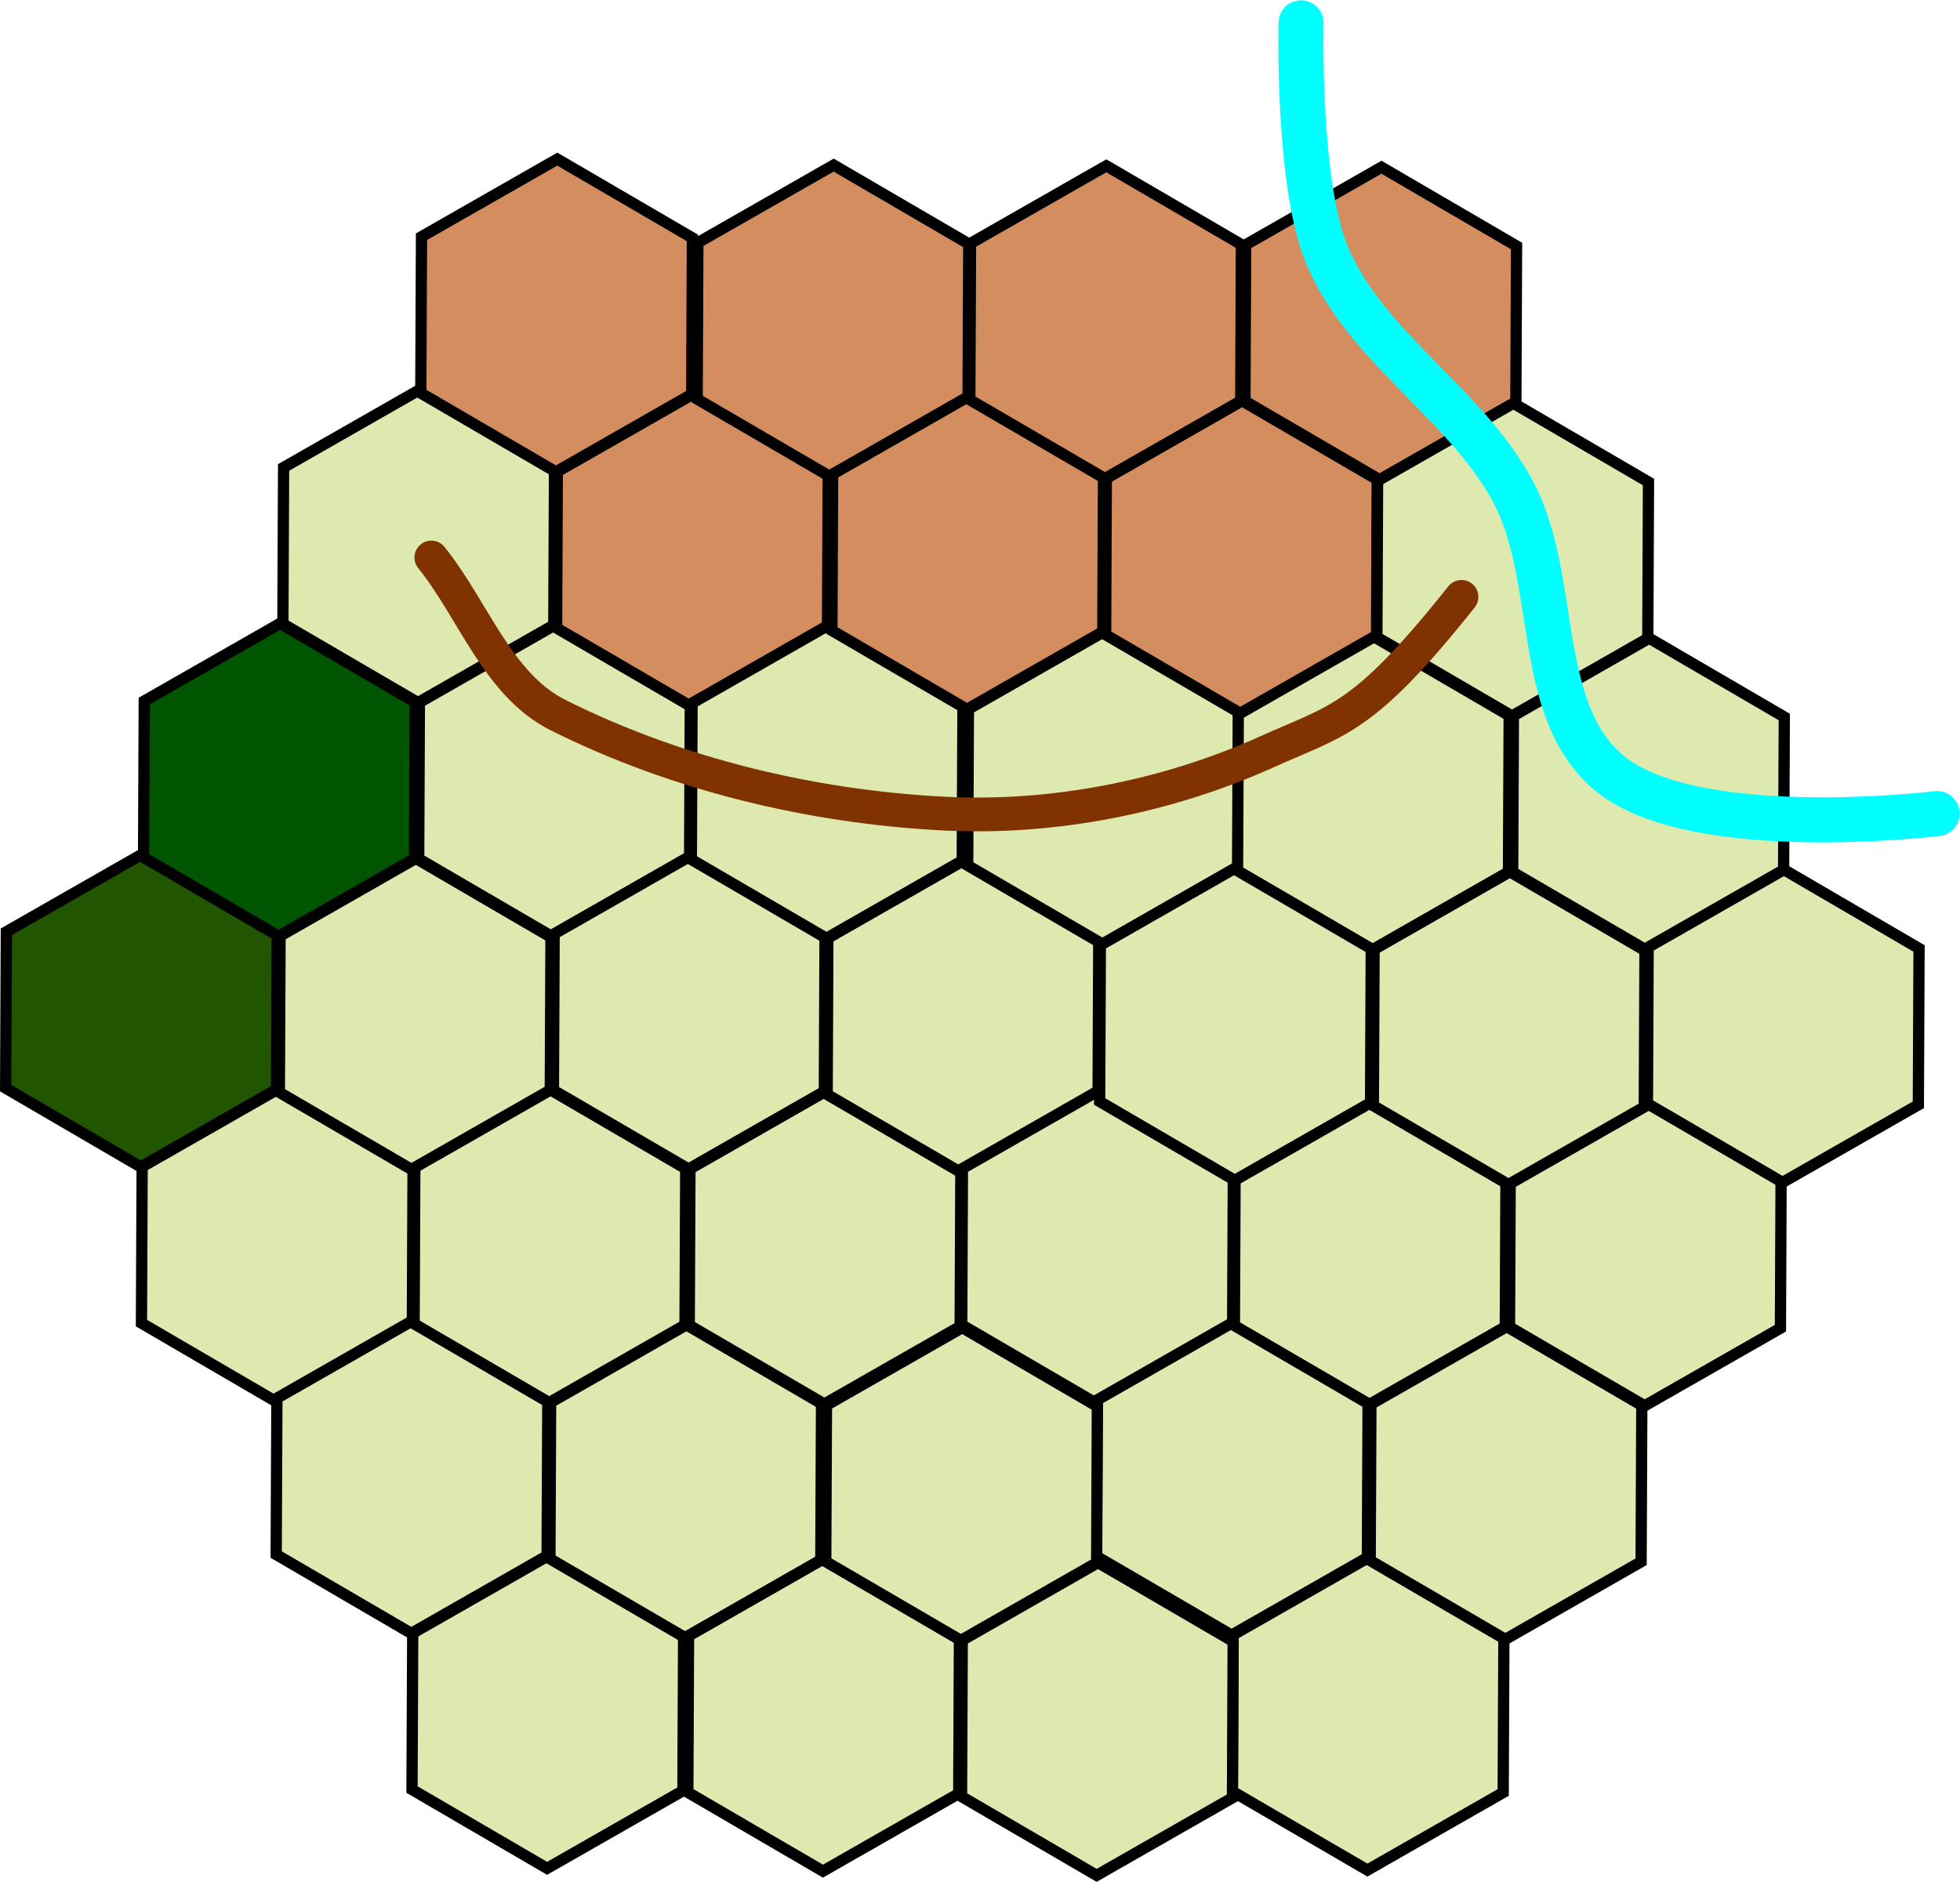
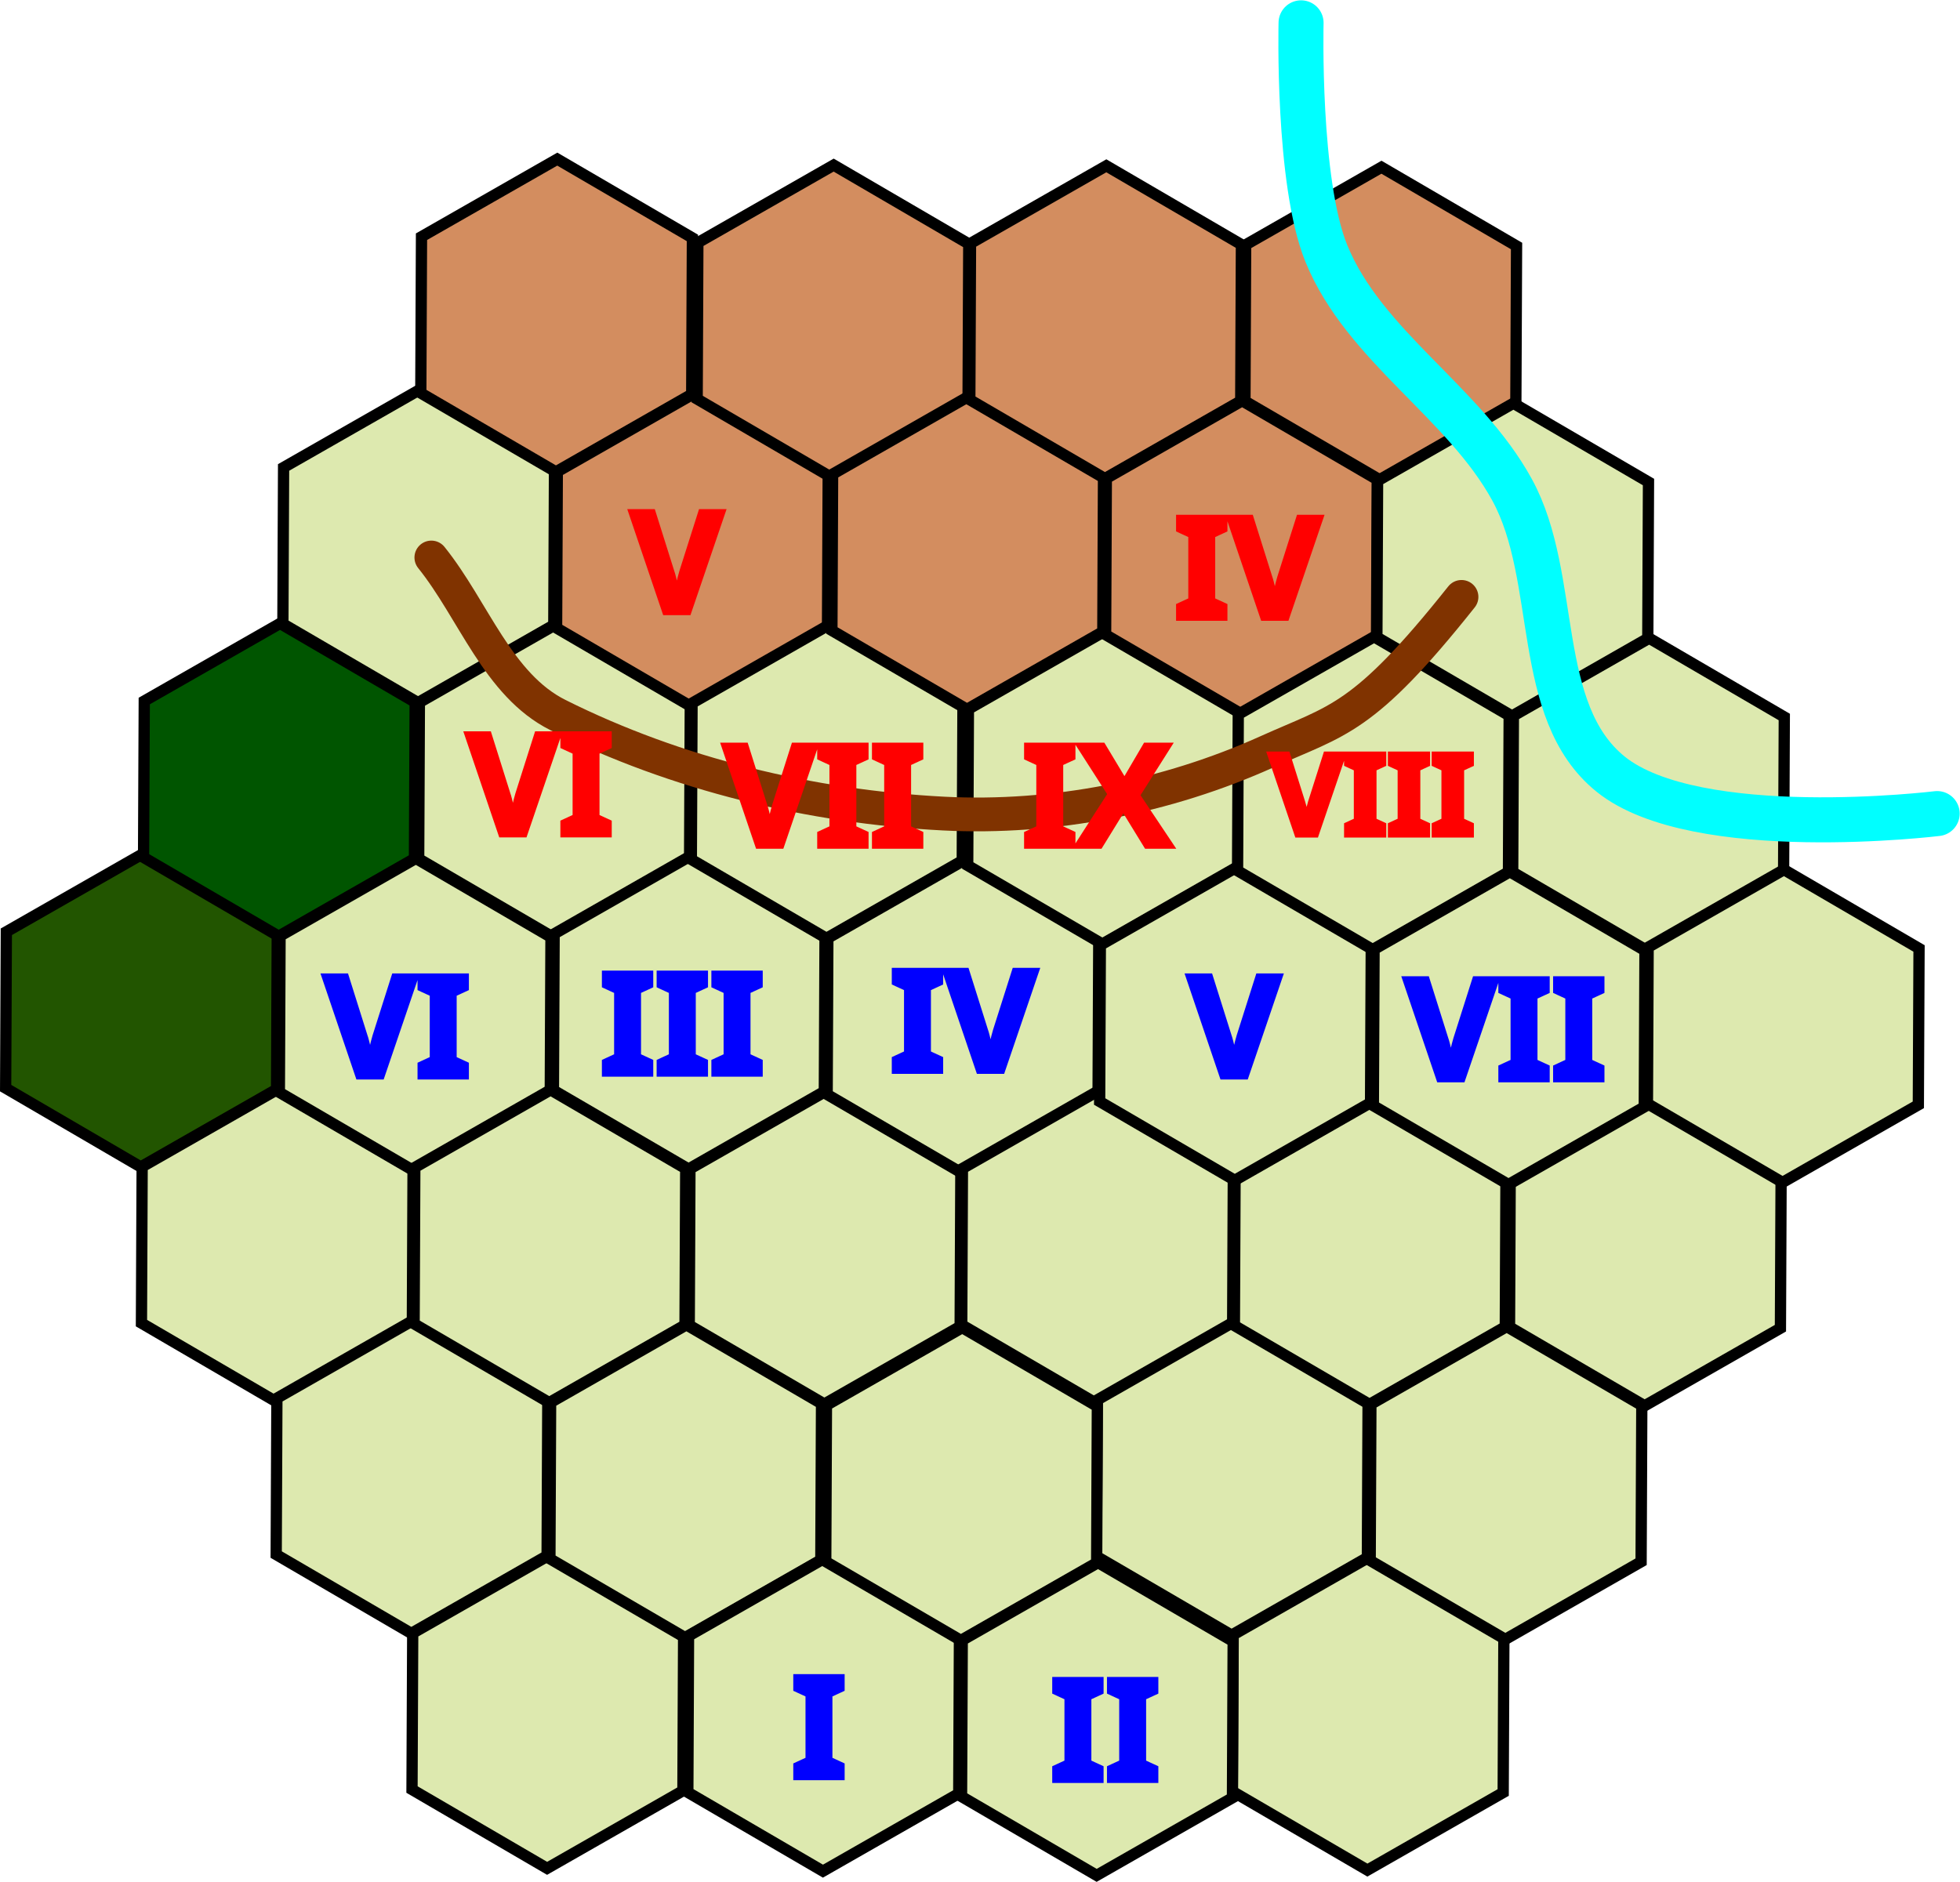
<svg xmlns="http://www.w3.org/2000/svg" width="98.265mm" height="94.367mm" viewBox="0 0 348.183 334.371" id="svg2" version="1.1">
  <defs id="defs4" />
  <g id="layer1" transform="translate(-305.8731,-213.3053)">
    <path style="fill:#225500;fill-opacity:1;fill-rule:evenodd;stroke:#000000;stroke-width:2;stroke-linecap:butt;stroke-linejoin:miter;stroke-miterlimit:4;stroke-dasharray:none;stroke-dashoffset:0" id="path4138" d="m 355,406.862 -24.124,13.785 -24,-14 0.124,-27.785 24.124,-13.785 24,14 z" />
    <path style="fill:#005500;fill-opacity:1;fill-rule:evenodd;stroke:#000000;stroke-width:2;stroke-linecap:butt;stroke-linejoin:miter;stroke-miterlimit:4;stroke-dasharray:none;stroke-dashoffset:0" id="path4138-3" d="m 379.5,365.862 -24.124,13.785 -24,-14 0.124,-27.785 24.124,-13.785 24,14 z" />
    <path style="fill:#dde9af;fill-opacity:1;fill-rule:evenodd;stroke:#000000;stroke-width:2;stroke-linecap:butt;stroke-linejoin:miter;stroke-miterlimit:4;stroke-dasharray:none;stroke-dashoffset:0" id="path4138-6" d="m 404.25,324.362 -24.124,13.785 -24,-14 0.124,-27.785 24.124,-13.785 24,14 z" />
    <path style="fill:#d38d5f;fill-opacity:1;fill-rule:evenodd;stroke:#000000;stroke-width:2;stroke-linecap:butt;stroke-linejoin:miter;stroke-miterlimit:4;stroke-dasharray:none;stroke-dashoffset:0" id="path4138-3-7" d="m 428.75,283.362 -24.124,13.785 -24,-14 0.124,-27.785 24.124,-13.785 24,14 z" />
    <path style="fill:#dde9af;fill-opacity:1;fill-rule:evenodd;stroke:#000000;stroke-width:2;stroke-linecap:butt;stroke-linejoin:miter;stroke-miterlimit:4;stroke-dasharray:none;stroke-dashoffset:0" id="path4138-5" d="m 379.125,448.612 -24.124,13.785 -24,-14 0.124,-27.785 24.124,-13.785 24,14 z" />
    <path style="fill:#dde9af;fill-opacity:1;fill-rule:evenodd;stroke:#000000;stroke-width:2;stroke-linecap:butt;stroke-linejoin:miter;stroke-miterlimit:4;stroke-dasharray:none;stroke-dashoffset:0" id="path4138-3-3" d="m 403.625,407.612 -24.124,13.785 -24,-14 0.124,-27.785 24.124,-13.785 24,14 z" />
    <path style="fill:#dde9af;fill-opacity:1;fill-rule:evenodd;stroke:#000000;stroke-width:2;stroke-linecap:butt;stroke-linejoin:miter;stroke-miterlimit:4;stroke-dasharray:none;stroke-dashoffset:0" id="path4138-6-5" d="m 428.375,366.112 -24.124,13.785 -24,-14 0.124,-27.785 24.124,-13.785 24,14 z" />
    <path style="fill:#d38d5f;fill-opacity:1;fill-rule:evenodd;stroke:#000000;stroke-width:2;stroke-linecap:butt;stroke-linejoin:miter;stroke-miterlimit:4;stroke-dasharray:none;stroke-dashoffset:0" id="path4138-3-7-6" d="m 452.875,325.112 -24.124,13.785 -24,-14 0.124,-27.785 24.124,-13.785 24,14 z" />
    <path style="fill:#dde9af;fill-opacity:1;fill-rule:evenodd;stroke:#000000;stroke-width:2;stroke-linecap:butt;stroke-linejoin:miter;stroke-miterlimit:4;stroke-dasharray:none;stroke-dashoffset:0" id="path4138-0" d="m 403.062,489.737 -24.124,13.785 -24,-14 0.124,-27.785 24.124,-13.785 24,14 z" />
    <path style="fill:#dde9af;fill-opacity:1;fill-rule:evenodd;stroke:#000000;stroke-width:2;stroke-linecap:butt;stroke-linejoin:miter;stroke-miterlimit:4;stroke-dasharray:none;stroke-dashoffset:0" id="path4138-3-2" d="m 427.562,448.737 -24.124,13.785 -24,-14 0.124,-27.785 24.124,-13.785 24,14 z" />
    <path style="fill:#dde9af;fill-opacity:1;fill-rule:evenodd;stroke:#000000;stroke-width:2;stroke-linecap:butt;stroke-linejoin:miter;stroke-miterlimit:4;stroke-dasharray:none;stroke-dashoffset:0" id="path4138-6-3" d="m 452.312,407.237 -24.124,13.785 -24,-14 0.124,-27.785 24.124,-13.785 24,14 z" />
    <path style="fill:#dde9af;fill-opacity:1;fill-rule:evenodd;stroke:#000000;stroke-width:2;stroke-linecap:butt;stroke-linejoin:miter;stroke-miterlimit:4;stroke-dasharray:none;stroke-dashoffset:0" id="path4138-3-7-7" d="m 476.812,366.237 -24.124,13.785 -24,-14 0.124,-27.785 24.124,-13.785 24,14 z" />
    <path style="fill:#dde9af;fill-opacity:1;fill-rule:evenodd;stroke:#000000;stroke-width:2;stroke-linecap:butt;stroke-linejoin:miter;stroke-miterlimit:4;stroke-dasharray:none;stroke-dashoffset:0" id="path4138-5-5" d="m 427.188,531.487 -24.124,13.785 -24,-14 0.124,-27.785 24.124,-13.785 24,14 z" />
    <path style="fill:#dde9af;fill-opacity:1;fill-rule:evenodd;stroke:#000000;stroke-width:2;stroke-linecap:butt;stroke-linejoin:miter;stroke-miterlimit:4;stroke-dasharray:none;stroke-dashoffset:0" id="path4138-3-3-9" d="m 451.688,490.487 -24.124,13.785 -24,-14 0.124,-27.785 24.124,-13.785 24,14 z" />
    <path style="fill:#dde9af;fill-opacity:1;fill-rule:evenodd;stroke:#000000;stroke-width:2;stroke-linecap:butt;stroke-linejoin:miter;stroke-miterlimit:4;stroke-dasharray:none;stroke-dashoffset:0" id="path4138-6-5-2" d="m 476.438,448.987 -24.124,13.785 -24,-14 0.124,-27.785 24.124,-13.785 24,14 z" />
    <path style="fill:#dde9af;fill-opacity:1;fill-rule:evenodd;stroke:#000000;stroke-width:2;stroke-linecap:butt;stroke-linejoin:miter;stroke-miterlimit:4;stroke-dasharray:none;stroke-dashoffset:0" id="path4138-3-7-6-2" d="m 500.938,407.987 -24.124,13.785 -24,-14 0.124,-27.785 24.124,-13.785 24,14 z" />
    <path style="fill:#d38d5f;fill-opacity:1;fill-rule:evenodd;stroke:#000000;stroke-width:2;stroke-linecap:butt;stroke-linejoin:miter;stroke-miterlimit:4;stroke-dasharray:none;stroke-dashoffset:0" id="path4138-5-8" d="m 477.844,284.425 -24.124,13.785 -24,-14 0.124,-27.785 24.124,-13.785 24,14 z" />
    <path style="fill:#d38d5f;fill-opacity:1;fill-rule:evenodd;stroke:#000000;stroke-width:2;stroke-linecap:butt;stroke-linejoin:miter;stroke-miterlimit:4;stroke-dasharray:none;stroke-dashoffset:0" id="path4138-0-9" d="m 501.781,325.55 -24.124,13.785 -24,-14 0.124,-27.785 24.124,-13.785 24,14 z" />
    <path style="fill:#d38d5f;fill-opacity:1;fill-rule:evenodd;stroke:#000000;stroke-width:2;stroke-linecap:butt;stroke-linejoin:miter;stroke-miterlimit:4;stroke-dasharray:none;stroke-dashoffset:0" id="path4138-3-2-7" d="m 526.281,284.55 -24.124,13.785 -24,-14 0.124,-27.785 24.124,-13.785 24,14 z" />
    <path style="fill:#dde9af;fill-opacity:1;fill-rule:evenodd;stroke:#000000;stroke-width:2;stroke-linecap:butt;stroke-linejoin:miter;stroke-miterlimit:4;stroke-dasharray:none;stroke-dashoffset:0" id="path4138-5-5-3" d="m 525.906,367.3 -24.124,13.785 -24,-14 0.124,-27.785 24.124,-13.785 24,14 z" />
    <path style="fill:#d38d5f;fill-opacity:1;fill-rule:evenodd;stroke:#000000;stroke-width:2;stroke-linecap:butt;stroke-linejoin:miter;stroke-miterlimit:4;stroke-dasharray:none;stroke-dashoffset:0" id="path4138-3-3-9-6" d="m 550.406,326.3 -24.124,13.785 -24,-14 0.124,-27.785 24.124,-13.785 24,14 z" />
    <path style="fill:#d38d5f;fill-opacity:1;fill-rule:evenodd;stroke:#000000;stroke-width:2;stroke-linecap:butt;stroke-linejoin:miter;stroke-miterlimit:4;stroke-dasharray:none;stroke-dashoffset:0" id="path4138-6-5-2-1" d="m 575.156,284.8 -24.124,13.785 -24,-14 0.124,-27.785 24.124,-13.785 24,14 z" />
    <path style="fill:#dde9af;fill-opacity:1;fill-rule:evenodd;stroke:#000000;stroke-width:2;stroke-linecap:butt;stroke-linejoin:miter;stroke-miterlimit:4;stroke-dasharray:none;stroke-dashoffset:0" id="path4138-5-2" d="m 524.844,448.925 -24.124,13.785 -24,-14 0.124,-27.785 24.124,-13.785 24,14 z" />
    <path style="fill:#dde9af;fill-opacity:1;fill-rule:evenodd;stroke:#000000;stroke-width:2;stroke-linecap:butt;stroke-linejoin:miter;stroke-miterlimit:4;stroke-dasharray:none;stroke-dashoffset:0" id="path4138-0-93" d="m 548.781,490.05 -24.124,13.785 -24,-14 0.124,-27.785 24.124,-13.785 24,14 z" />
    <path style="fill:#dde9af;fill-opacity:1;fill-rule:evenodd;stroke:#000000;stroke-width:2;stroke-linecap:butt;stroke-linejoin:miter;stroke-miterlimit:4;stroke-dasharray:none;stroke-dashoffset:0" id="path4138-3-2-1" d="m 573.281,449.05 -24.124,13.785 -24,-14 0.124,-27.785 24.124,-13.785 24,14 z" />
    <path style="fill:#dde9af;fill-opacity:1;fill-rule:evenodd;stroke:#000000;stroke-width:2;stroke-linecap:butt;stroke-linejoin:miter;stroke-miterlimit:4;stroke-dasharray:none;stroke-dashoffset:0" id="path4138-5-5-9" d="m 572.906,531.8 -24.124,13.785 -24,-14 0.124,-27.785 24.124,-13.785 24,14 z" />
    <path style="fill:#dde9af;fill-opacity:1;fill-rule:evenodd;stroke:#000000;stroke-width:2;stroke-linecap:butt;stroke-linejoin:miter;stroke-miterlimit:4;stroke-dasharray:none;stroke-dashoffset:0" id="path4138-3-3-9-4" d="m 597.406,490.8 -24.124,13.785 -24,-14 0.124,-27.785 24.124,-13.785 24,14 z" />
    <path style="fill:#dde9af;fill-opacity:1;fill-rule:evenodd;stroke:#000000;stroke-width:2;stroke-linecap:butt;stroke-linejoin:miter;stroke-miterlimit:4;stroke-dasharray:none;stroke-dashoffset:0" id="path4138-6-5-2-7" d="m 622.156,449.3 -24.124,13.785 -24,-14 0.124,-27.785 24.124,-13.785 24,14 z" />
    <path style="fill:#dde9af;fill-opacity:1;fill-rule:evenodd;stroke:#000000;stroke-width:2;stroke-linecap:butt;stroke-linejoin:miter;stroke-miterlimit:4;stroke-dasharray:none;stroke-dashoffset:0" id="path4138-6-0" d="m 476.188,531.987 -24.124,13.785 -24,-14 0.124,-27.785 24.124,-13.785 24,14 z" />
    <path style="fill:#dde9af;fill-opacity:1;fill-rule:evenodd;stroke:#000000;stroke-width:2;stroke-linecap:butt;stroke-linejoin:miter;stroke-miterlimit:4;stroke-dasharray:none;stroke-dashoffset:0" id="path4138-3-7-3" d="m 500.688,490.987 -24.124,13.785 -24,-14 0.124,-27.785 24.124,-13.785 24,14 z" />
    <path style="fill:#dde9af;fill-opacity:1;fill-rule:evenodd;stroke:#000000;stroke-width:2;stroke-linecap:butt;stroke-linejoin:miter;stroke-miterlimit:4;stroke-dasharray:none;stroke-dashoffset:0" id="path4138-3-7-6-6" d="m 524.812,532.737 -24.124,13.785 -24,-14 0.124,-27.785 24.124,-13.785 24,14 z" />
    <path style="fill:#dde9af;fill-opacity:1;fill-rule:evenodd;stroke:#000000;stroke-width:2;stroke-linecap:butt;stroke-linejoin:miter;stroke-miterlimit:4;stroke-dasharray:none;stroke-dashoffset:0" id="path4138-1-5" d="m 549.344,409.237 -24.124,13.785 -24,-14 0.124,-27.785 24.124,-13.785 24,14 z" />
    <path style="fill:#dde9af;fill-opacity:1;fill-rule:evenodd;stroke:#000000;stroke-width:2;stroke-linecap:butt;stroke-linejoin:miter;stroke-miterlimit:4;stroke-dasharray:none;stroke-dashoffset:0" id="path4138-3-0-4" d="m 573.844,368.237 -24.124,13.785 -24,-14 0.124,-27.785 24.124,-13.785 24,14 z" />
    <path style="fill:#dde9af;fill-opacity:1;fill-rule:evenodd;stroke:#000000;stroke-width:2;stroke-linecap:butt;stroke-linejoin:miter;stroke-miterlimit:4;stroke-dasharray:none;stroke-dashoffset:0" id="path4138-6-6-7" d="m 598.594,326.737 -24.124,13.785 -24,-14 0.124,-27.785 24.124,-13.785 24,14 z" />
    <path style="fill:#dde9af;fill-opacity:1;fill-rule:evenodd;stroke:#000000;stroke-width:2;stroke-linecap:butt;stroke-linejoin:miter;stroke-miterlimit:4;stroke-dasharray:none;stroke-dashoffset:0" id="path4138-3-3-3-6" d="m 597.969,409.987 -24.124,13.785 -24,-14 0.124,-27.785 24.124,-13.785 24,14 z" />
    <path style="fill:#dde9af;fill-opacity:1;fill-rule:evenodd;stroke:#000000;stroke-width:2;stroke-linecap:butt;stroke-linejoin:miter;stroke-miterlimit:4;stroke-dasharray:none;stroke-dashoffset:0" id="path4138-6-5-20-5" d="m 622.719,368.487 -24.124,13.785 -24,-14 0.124,-27.785 24.124,-13.785 24,14 z" />
    <path style="fill:#dde9af;fill-opacity:1;fill-rule:evenodd;stroke:#000000;stroke-width:2;stroke-linecap:butt;stroke-linejoin:miter;stroke-miterlimit:4;stroke-dasharray:none;stroke-dashoffset:0" id="path4138-6-3-5-6" d="m 646.656,409.612 -24.124,13.785 -24,-14 0.124,-27.785 24.124,-13.785 24,14 z" />
    <path style="fill:none;fill-rule:evenodd;stroke:#00ffff;stroke-width:8;stroke-linecap:round;stroke-linejoin:round;stroke-miterlimit:4;stroke-dasharray:none;stroke-opacity:1" d="m 650,357.862 c 0,0 -42.841,5.225 -58,-7 -13.868,-11.184 -8.962,-34.864 -17.5,-50.5 -8.532,-15.627 -26.27,-25.517 -33,-42 -5.197,-12.729 -4.5,-41 -4.5,-41" id="path4443" />
    <path style="fill:none;fill-rule:evenodd;stroke:#803300;stroke-width:6;stroke-linecap:round;stroke-linejoin:round;stroke-miterlimit:4;stroke-dasharray:none;stroke-opacity:1" d="m 382.5,312.362 c 7.5,9.333 11.791,22.645 22.5,28 21.079,10.539 44.965,16.286 68.5,17.5 19.488,1.005 39.714,-2.971 57.5,-11 12.572,-5.675 17,-5.5 34.5,-27.5" id="path4449" />
  </g>
  <g id="layer2">
-     <flowRoot xml:space="preserve" id="flowRoot4452" style="font-style:normal;font-variant:normal;font-weight:bold;font-stretch:normal;font-size:25px;line-height:125%;font-family:FreeSerif;-inkscape-font-specification:'FreeSerif Bold';letter-spacing:0px;word-spacing:0px;fill:#ff0000;fill-opacity:1;stroke:#ff0000;stroke-width:1px;stroke-linecap:butt;stroke-linejoin:miter;stroke-opacity:1" transform="translate(229,-63.5)">
-       <flowRegion id="flowRegion4454">
-         <rect id="rect4456" width="31.5" height="29" x="-146" y="186.871" style="font-style:normal;font-variant:normal;font-weight:bold;font-stretch:normal;font-size:25px;font-family:FreeSerif;-inkscape-font-specification:'FreeSerif Bold';fill:#ff0000;stroke:#ff0000" />
-       </flowRegion>
-       <flowPara id="flowPara4458">VI</flowPara>
-     </flowRoot>
-     <flowRoot xml:space="preserve" id="flowRoot4452-2" style="font-style:normal;font-variant:normal;font-weight:bold;font-stretch:normal;font-size:20px;line-height:125%;font-family:FreeSerif;-inkscape-font-specification:'FreeSerif Bold';letter-spacing:0px;word-spacing:0px;fill:#ff0000;fill-opacity:1;stroke:#ff0000;stroke-width:1px;stroke-linecap:butt;stroke-linejoin:miter;stroke-opacity:1" transform="translate(371.625,-58.48737)">
-       <flowRegion id="flowRegion4454-6">
-         <rect id="rect4456-4" width="55" height="33" x="-146" y="186.871" style="font-style:normal;font-variant:normal;font-weight:bold;font-stretch:normal;font-size:20px;font-family:FreeSerif;-inkscape-font-specification:'FreeSerif Bold';fill:#ff0000;stroke:#ff0000" />
-       </flowRegion>
-       <flowPara id="flowPara4458-5">VIII</flowPara>
-     </flowRoot>
-     <flowRoot xml:space="preserve" id="flowRoot4452-20" style="font-style:normal;font-variant:normal;font-weight:bold;font-stretch:normal;font-size:25px;line-height:125%;font-family:FreeSerif;-inkscape-font-specification:'FreeSerif Bold';letter-spacing:0px;word-spacing:0px;fill:#ff0000;fill-opacity:1;stroke:#ff0000;stroke-width:1px;stroke-linecap:butt;stroke-linejoin:miter;stroke-opacity:1" transform="translate(274.625,-61.48737)">
-       <flowRegion id="flowRegion4454-2">
-         <rect id="rect4456-9" width="46.5" height="37.5" x="-146" y="186.871" style="font-style:normal;font-variant:normal;font-weight:bold;font-stretch:normal;font-size:25px;font-family:FreeSerif;-inkscape-font-specification:'FreeSerif Bold';fill:#ff0000;stroke:#ff0000" />
-       </flowRegion>
-       <flowPara id="flowPara4458-0">VII</flowPara>
-     </flowRoot>
-     <flowRoot xml:space="preserve" id="flowRoot4452-9" style="font-style:normal;font-variant:normal;font-weight:bold;font-stretch:normal;font-size:25px;line-height:125%;font-family:FreeSerif;-inkscape-font-specification:'FreeSerif Bold';letter-spacing:0px;word-spacing:0px;fill:#ff0000;fill-opacity:1;stroke:#ff0000;stroke-width:1px;stroke-linecap:butt;stroke-linejoin:miter;stroke-opacity:1" transform="translate(327.625,-61.48737)">
-       <flowRegion id="flowRegion4454-9">
-         <rect id="rect4456-45" width="31.5" height="29" x="-146" y="186.871" style="font-style:normal;font-variant:normal;font-weight:bold;font-stretch:normal;font-size:25px;font-family:FreeSerif;-inkscape-font-specification:'FreeSerif Bold';fill:#ff0000;stroke:#ff0000" />
-       </flowRegion>
-       <flowPara id="flowPara4458-1">IX</flowPara>
-     </flowRoot>
-     <flowRoot xml:space="preserve" id="flowRoot4452-8" style="font-style:normal;font-variant:normal;font-weight:bold;font-stretch:normal;font-size:25px;line-height:125%;font-family:FreeSerif;-inkscape-font-specification:'FreeSerif Bold';letter-spacing:0px;word-spacing:0px;fill:#ff0000;fill-opacity:1;stroke:#ff0000;stroke-width:1px;stroke-linecap:butt;stroke-linejoin:miter;stroke-opacity:1" transform="translate(354.625,-101.9874)">
-       <flowRegion id="flowRegion4454-60">
-         <rect id="rect4456-46" width="31.5" height="29" x="-146" y="186.871" style="font-style:normal;font-variant:normal;font-weight:bold;font-stretch:normal;font-size:25px;font-family:FreeSerif;-inkscape-font-specification:'FreeSerif Bold';fill:#ff0000;stroke:#ff0000" />
-       </flowRegion>
-       <flowPara id="flowPara4458-7">IV</flowPara>
-     </flowRoot>
-     <flowRoot xml:space="preserve" id="flowRoot4452-6" style="font-style:normal;font-variant:normal;font-weight:bold;font-stretch:normal;font-size:25px;line-height:125%;font-family:FreeSerif;-inkscape-font-specification:'FreeSerif Bold';letter-spacing:0px;word-spacing:0px;fill:#ff0000;fill-opacity:1;stroke:#ff0000;stroke-width:1px;stroke-linecap:butt;stroke-linejoin:miter;stroke-opacity:1" transform="translate(258.125,-102.9874)">
-       <flowRegion id="flowRegion4454-0">
-         <rect id="rect4456-97" width="31.5" height="29" x="-146" y="186.871" style="font-style:normal;font-variant:normal;font-weight:bold;font-stretch:normal;font-size:25px;font-family:FreeSerif;-inkscape-font-specification:'FreeSerif Bold';fill:#ff0000;stroke:#ff0000" />
-       </flowRegion>
-       <flowPara id="flowPara4458-59">V</flowPara>
-     </flowRoot>
-     <flowRoot xml:space="preserve" id="flowRoot4452-0-8" style="font-style:normal;font-variant:normal;font-weight:bold;font-stretch:normal;font-size:25px;line-height:125%;font-family:FreeSerif;-inkscape-font-specification:'FreeSerif Bold';letter-spacing:0px;word-spacing:0px;fill:#0000ff;fill-opacity:1;stroke:#0000ff;stroke-width:1px;stroke-linecap:butt;stroke-linejoin:miter;stroke-opacity:1" transform="translate(304.125,-21.48737)">
-       <flowRegion id="flowRegion4454-3-7">
-         <rect id="rect4456-7-4" width="31.5" height="29" x="-146" y="186.871" style="font-style:normal;font-variant:normal;font-weight:bold;font-stretch:normal;font-size:25px;font-family:FreeSerif;-inkscape-font-specification:'FreeSerif Bold';fill:#0000ff;stroke:#0000ff" />
-       </flowRegion>
-       <flowPara id="flowPara4458-8-1">IV</flowPara>
-     </flowRoot>
-     <flowRoot xml:space="preserve" id="flowRoot4452-0-8-9" style="font-style:normal;font-variant:normal;font-weight:bold;font-stretch:normal;font-size:25px;line-height:125%;font-family:FreeSerif;-inkscape-font-specification:'FreeSerif Bold';letter-spacing:0px;word-spacing:0px;fill:#0000ff;fill-opacity:1;stroke:#0000ff;stroke-width:1px;stroke-linecap:butt;stroke-linejoin:miter;stroke-opacity:1" transform="translate(203.625,-20.48737)">
-       <flowRegion id="flowRegion4454-3-7-0">
-         <rect id="rect4456-7-4-9" width="31.5" height="29" x="-146" y="186.871" style="font-style:normal;font-variant:normal;font-weight:bold;font-stretch:normal;font-size:25px;font-family:FreeSerif;-inkscape-font-specification:'FreeSerif Bold';fill:#0000ff;stroke:#0000ff" />
-       </flowRegion>
-       <flowPara id="flowPara4458-8-1-8">VI</flowPara>
-     </flowRoot>
-     <flowRoot xml:space="preserve" id="flowRoot4452-0-8-8" style="font-style:normal;font-variant:normal;font-weight:bold;font-stretch:normal;font-size:25px;line-height:125%;font-family:FreeSerif;-inkscape-font-specification:'FreeSerif Bold';letter-spacing:0px;word-spacing:0px;fill:#0000ff;fill-opacity:1;stroke:#0000ff;stroke-width:1px;stroke-linecap:butt;stroke-linejoin:miter;stroke-opacity:1" transform="translate(395.625,-19.98737)">
-       <flowRegion id="flowRegion4454-3-7-5">
-         <rect id="rect4456-7-4-8" width="41.5" height="29.5" x="-146" y="186.871" style="font-style:normal;font-variant:normal;font-weight:bold;font-stretch:normal;font-size:25px;font-family:FreeSerif;-inkscape-font-specification:'FreeSerif Bold';fill:#0000ff;stroke:#0000ff" />
-       </flowRegion>
-       <flowPara id="flowPara4458-8-1-4">VII</flowPara>
-     </flowRoot>
-     <flowRoot xml:space="preserve" id="flowRoot4452-0-8-3" style="font-style:normal;font-variant:normal;font-weight:bold;font-stretch:normal;font-size:25px;line-height:125%;font-family:FreeSerif;-inkscape-font-specification:'FreeSerif Bold';letter-spacing:0px;word-spacing:0px;fill:#0000ff;fill-opacity:1;stroke:#0000ff;stroke-width:1px;stroke-linecap:butt;stroke-linejoin:miter;stroke-opacity:1" transform="translate(286.625,104.0126)">
-       <flowRegion id="flowRegion4454-3-7-7">
-         <rect id="rect4456-7-4-1" width="31.5" height="29" x="-146" y="186.871" style="font-style:normal;font-variant:normal;font-weight:bold;font-stretch:normal;font-size:25px;font-family:FreeSerif;-inkscape-font-specification:'FreeSerif Bold';fill:#0000ff;stroke:#0000ff" />
-       </flowRegion>
-       <flowPara id="flowPara4458-8-1-3">I</flowPara>
-     </flowRoot>
-     <flowRoot xml:space="preserve" id="flowRoot4452-0-8-80" style="font-style:normal;font-variant:normal;font-weight:bold;font-stretch:normal;font-size:25px;line-height:125%;font-family:FreeSerif;-inkscape-font-specification:'FreeSerif Bold';letter-spacing:0px;word-spacing:0px;fill:#0000ff;fill-opacity:1;stroke:#0000ff;stroke-width:1px;stroke-linecap:butt;stroke-linejoin:miter;stroke-opacity:1" transform="translate(357.125,-20.48737)">
-       <flowRegion id="flowRegion4454-3-7-9">
-         <rect id="rect4456-7-4-7" width="31.5" height="29" x="-146" y="186.871" style="font-style:normal;font-variant:normal;font-weight:bold;font-stretch:normal;font-size:25px;font-family:FreeSerif;-inkscape-font-specification:'FreeSerif Bold';fill:#0000ff;stroke:#0000ff" />
-       </flowRegion>
-       <flowPara id="flowPara4458-8-1-9">V</flowPara>
-     </flowRoot>
-     <flowRoot xml:space="preserve" id="flowRoot4452-0-8-93" style="font-style:normal;font-variant:normal;font-weight:bold;font-stretch:normal;font-size:25px;line-height:125%;font-family:FreeSerif;-inkscape-font-specification:'FreeSerif Bold';letter-spacing:0px;word-spacing:0px;fill:#0000ff;fill-opacity:1;stroke:#0000ff;stroke-width:1px;stroke-linecap:butt;stroke-linejoin:miter;stroke-opacity:1" transform="translate(332.625,104.5126)">
-       <flowRegion id="flowRegion4454-3-7-2">
-         <rect id="rect4456-7-4-4" width="31.5" height="29" x="-146" y="186.871" style="font-style:normal;font-variant:normal;font-weight:bold;font-stretch:normal;font-size:25px;font-family:FreeSerif;-inkscape-font-specification:'FreeSerif Bold';fill:#0000ff;stroke:#0000ff" />
-       </flowRegion>
-       <flowPara id="flowPara4458-8-1-37">II</flowPara>
-       <flowPara id="flowPara4721" />
-     </flowRoot>
-     <flowRoot xml:space="preserve" id="flowRoot4452-0-8-1" style="font-style:normal;font-variant:normal;font-weight:bold;font-stretch:normal;font-size:25px;line-height:125%;font-family:FreeSerif;-inkscape-font-specification:'FreeSerif Bold';letter-spacing:0px;word-spacing:0px;fill:#0000ff;fill-opacity:1;stroke:#0000ff;stroke-width:1px;stroke-linecap:butt;stroke-linejoin:miter;stroke-opacity:1" transform="translate(252.625,-20.98737)">
-       <flowRegion id="flowRegion4454-3-7-22">
-         <rect id="rect4456-7-4-0" width="31.5" height="29" x="-146" y="186.871" style="font-style:normal;font-variant:normal;font-weight:bold;font-stretch:normal;font-size:25px;font-family:FreeSerif;-inkscape-font-specification:'FreeSerif Bold';fill:#0000ff;stroke:#0000ff" />
-       </flowRegion>
-       <flowPara id="flowPara4458-8-1-2">III</flowPara>
-     </flowRoot>
+     <text xml:space="preserve" style="font-style:normal;font-variant:normal;font-weight:bold;font-stretch:normal;font-size:25px;line-height:125%;font-family:sans-serif;-inkscape-font-specification:'sans-serif Bold';letter-spacing:0px;word-spacing:0px;fill:#ff0000;fill-opacity:1;stroke:#ff0000;stroke-width:1px;stroke-linecap:butt;stroke-linejoin:miter;stroke-opacity:1" x="83" y="148.29" id="text4226">
+       <tspan x="83" y="148.29" id="tspan4228">
+         <tspan x="83" y="148.29" id="tspan4230">VI</tspan>
+       </tspan>
+     </text>
+     <text xml:space="preserve" style="font-style:normal;font-variant:normal;font-weight:bold;font-stretch:normal;font-size:20px;line-height:125%;font-family:sans-serif;-inkscape-font-specification:'sans-serif Bold';letter-spacing:0px;word-spacing:0px;fill:#ff0000;fill-opacity:1;stroke:#ff0000;stroke-width:1px;stroke-linecap:butt;stroke-linejoin:miter;stroke-opacity:1" x="225.625" y="148.319" id="text4232">
+       <tspan x="225.625" y="148.319" id="tspan4234">
+         <tspan x="225.625" y="148.319" id="tspan4236">VIII</tspan>
+       </tspan>
+     </text>
+     <text xml:space="preserve" style="font-style:normal;font-variant:normal;font-weight:bold;font-stretch:normal;font-size:25px;line-height:125%;font-family:sans-serif;-inkscape-font-specification:'sans-serif Bold';letter-spacing:0px;word-spacing:0px;fill:#ff0000;fill-opacity:1;stroke:#ff0000;stroke-width:1px;stroke-linecap:butt;stroke-linejoin:miter;stroke-opacity:1" x="128.625" y="150.302" id="text4238">
+       <tspan x="128.625" y="150.302" id="tspan4240">
+         <tspan x="128.625" y="150.302" id="tspan4242">VII</tspan>
+       </tspan>
+     </text>
+     <text xml:space="preserve" style="font-style:normal;font-variant:normal;font-weight:bold;font-stretch:normal;font-size:25px;line-height:125%;font-family:sans-serif;-inkscape-font-specification:'sans-serif Bold';letter-spacing:0px;word-spacing:0px;fill:#ff0000;fill-opacity:1;stroke:#ff0000;stroke-width:1px;stroke-linecap:butt;stroke-linejoin:miter;stroke-opacity:1" x="181.625" y="150.302" id="text4244">
+       <tspan x="181.625" y="150.302" id="tspan4246">
+         <tspan x="181.625" y="150.302" id="tspan4248">IX</tspan>
+       </tspan>
+     </text>
+     <text xml:space="preserve" style="font-style:normal;font-variant:normal;font-weight:bold;font-stretch:normal;font-size:25px;line-height:125%;font-family:sans-serif;-inkscape-font-specification:'sans-serif Bold';letter-spacing:0px;word-spacing:0px;fill:#ff0000;fill-opacity:1;stroke:#ff0000;stroke-width:1px;stroke-linecap:butt;stroke-linejoin:miter;stroke-opacity:1" x="208.625" y="109.802" id="text4250">
+       <tspan x="208.625" y="109.802" id="tspan4252">
+         <tspan x="208.625" y="109.802" id="tspan4254">IV</tspan>
+       </tspan>
+     </text>
+     <text xml:space="preserve" style="font-style:normal;font-variant:normal;font-weight:bold;font-stretch:normal;font-size:25px;line-height:125%;font-family:sans-serif;-inkscape-font-specification:'sans-serif Bold';letter-spacing:0px;word-spacing:0px;fill:#ff0000;fill-opacity:1;stroke:#ff0000;stroke-width:1px;stroke-linecap:butt;stroke-linejoin:miter;stroke-opacity:1" x="112.125" y="108.802" id="text4256">
+       <tspan x="112.125" y="108.802" id="tspan4258">
+         <tspan x="112.125" y="108.802" id="tspan4260">V</tspan>
+       </tspan>
+     </text>
+     <text xml:space="preserve" style="font-style:normal;font-variant:normal;font-weight:bold;font-stretch:normal;font-size:25px;line-height:125%;font-family:sans-serif;-inkscape-font-specification:'sans-serif Bold';letter-spacing:0px;word-spacing:0px;fill:#0000ff;fill-opacity:1;stroke:#0000ff;stroke-width:1px;stroke-linecap:butt;stroke-linejoin:miter;stroke-opacity:1" x="158.125" y="190.302" id="text4262">
+       <tspan x="158.125" y="190.302" id="tspan4264">
+         <tspan x="158.125" y="190.302" id="tspan4266">IV</tspan>
+       </tspan>
+     </text>
+     <text xml:space="preserve" style="font-style:normal;font-variant:normal;font-weight:bold;font-stretch:normal;font-size:25px;line-height:125%;font-family:sans-serif;-inkscape-font-specification:'sans-serif Bold';letter-spacing:0px;word-spacing:0px;fill:#0000ff;fill-opacity:1;stroke:#0000ff;stroke-width:1px;stroke-linecap:butt;stroke-linejoin:miter;stroke-opacity:1" x="57.625" y="191.302" id="text4268">
+       <tspan x="57.625" y="191.302" id="tspan4270">
+         <tspan x="57.625" y="191.302" id="tspan4272">VI</tspan>
+       </tspan>
+     </text>
+     <text xml:space="preserve" style="font-style:normal;font-variant:normal;font-weight:bold;font-stretch:normal;font-size:25px;line-height:125%;font-family:sans-serif;-inkscape-font-specification:'sans-serif Bold';letter-spacing:0px;word-spacing:0px;fill:#0000ff;fill-opacity:1;stroke:#0000ff;stroke-width:1px;stroke-linecap:butt;stroke-linejoin:miter;stroke-opacity:1" x="249.625" y="191.802" id="text4274">
+       <tspan x="249.625" y="191.802" id="tspan4276">
+         <tspan x="249.625" y="191.802" id="tspan4278">VII</tspan>
+       </tspan>
+     </text>
+     <text xml:space="preserve" style="font-style:normal;font-variant:normal;font-weight:bold;font-stretch:normal;font-size:25px;line-height:125%;font-family:sans-serif;-inkscape-font-specification:'sans-serif Bold';letter-spacing:0px;word-spacing:0px;fill:#0000ff;fill-opacity:1;stroke:#0000ff;stroke-width:1px;stroke-linecap:butt;stroke-linejoin:miter;stroke-opacity:1" x="140.625" y="315.802" id="text4280">
+       <tspan x="140.625" y="315.802" id="tspan4282">
+         <tspan x="140.625" y="315.802" id="tspan4284">I</tspan>
+       </tspan>
+     </text>
+     <text xml:space="preserve" style="font-style:normal;font-variant:normal;font-weight:bold;font-stretch:normal;font-size:25px;line-height:125%;font-family:sans-serif;-inkscape-font-specification:'sans-serif Bold';letter-spacing:0px;word-spacing:0px;fill:#0000ff;fill-opacity:1;stroke:#0000ff;stroke-width:1px;stroke-linecap:butt;stroke-linejoin:miter;stroke-opacity:1" x="211.125" y="191.302" id="text4286">
+       <tspan x="211.125" y="191.302" id="tspan4288">
+         <tspan x="211.125" y="191.302" id="tspan4290">V</tspan>
+       </tspan>
+     </text>
+     <text xml:space="preserve" style="font-style:normal;font-variant:normal;font-weight:bold;font-stretch:normal;font-size:25px;line-height:125%;font-family:sans-serif;-inkscape-font-specification:'sans-serif Bold';letter-spacing:0px;word-spacing:0px;fill:#0000ff;fill-opacity:1;stroke:#0000ff;stroke-width:1px;stroke-linecap:butt;stroke-linejoin:miter;stroke-opacity:1" x="186.625" y="316.302" id="text4292">
+       <tspan x="186.625" y="316.302" id="tspan4294">
+         <tspan x="186.625" y="316.302" id="tspan4296">II</tspan>
+         <tspan dx="0" x="205.277" y="316.302" id="tspan4298" />
+       </tspan>
+     </text>
+     <text xml:space="preserve" style="font-style:normal;font-variant:normal;font-weight:bold;font-stretch:normal;font-size:25px;line-height:125%;font-family:sans-serif;-inkscape-font-specification:'sans-serif Bold';letter-spacing:0px;word-spacing:0px;fill:#0000ff;fill-opacity:1;stroke:#0000ff;stroke-width:1px;stroke-linecap:butt;stroke-linejoin:miter;stroke-opacity:1" x="106.625" y="190.802" id="text4300">
+       <tspan x="106.625" y="190.802" id="tspan4302">
+         <tspan x="106.625" y="190.802" id="tspan4304">III</tspan>
+       </tspan>
+     </text>
  </g>
</svg>
